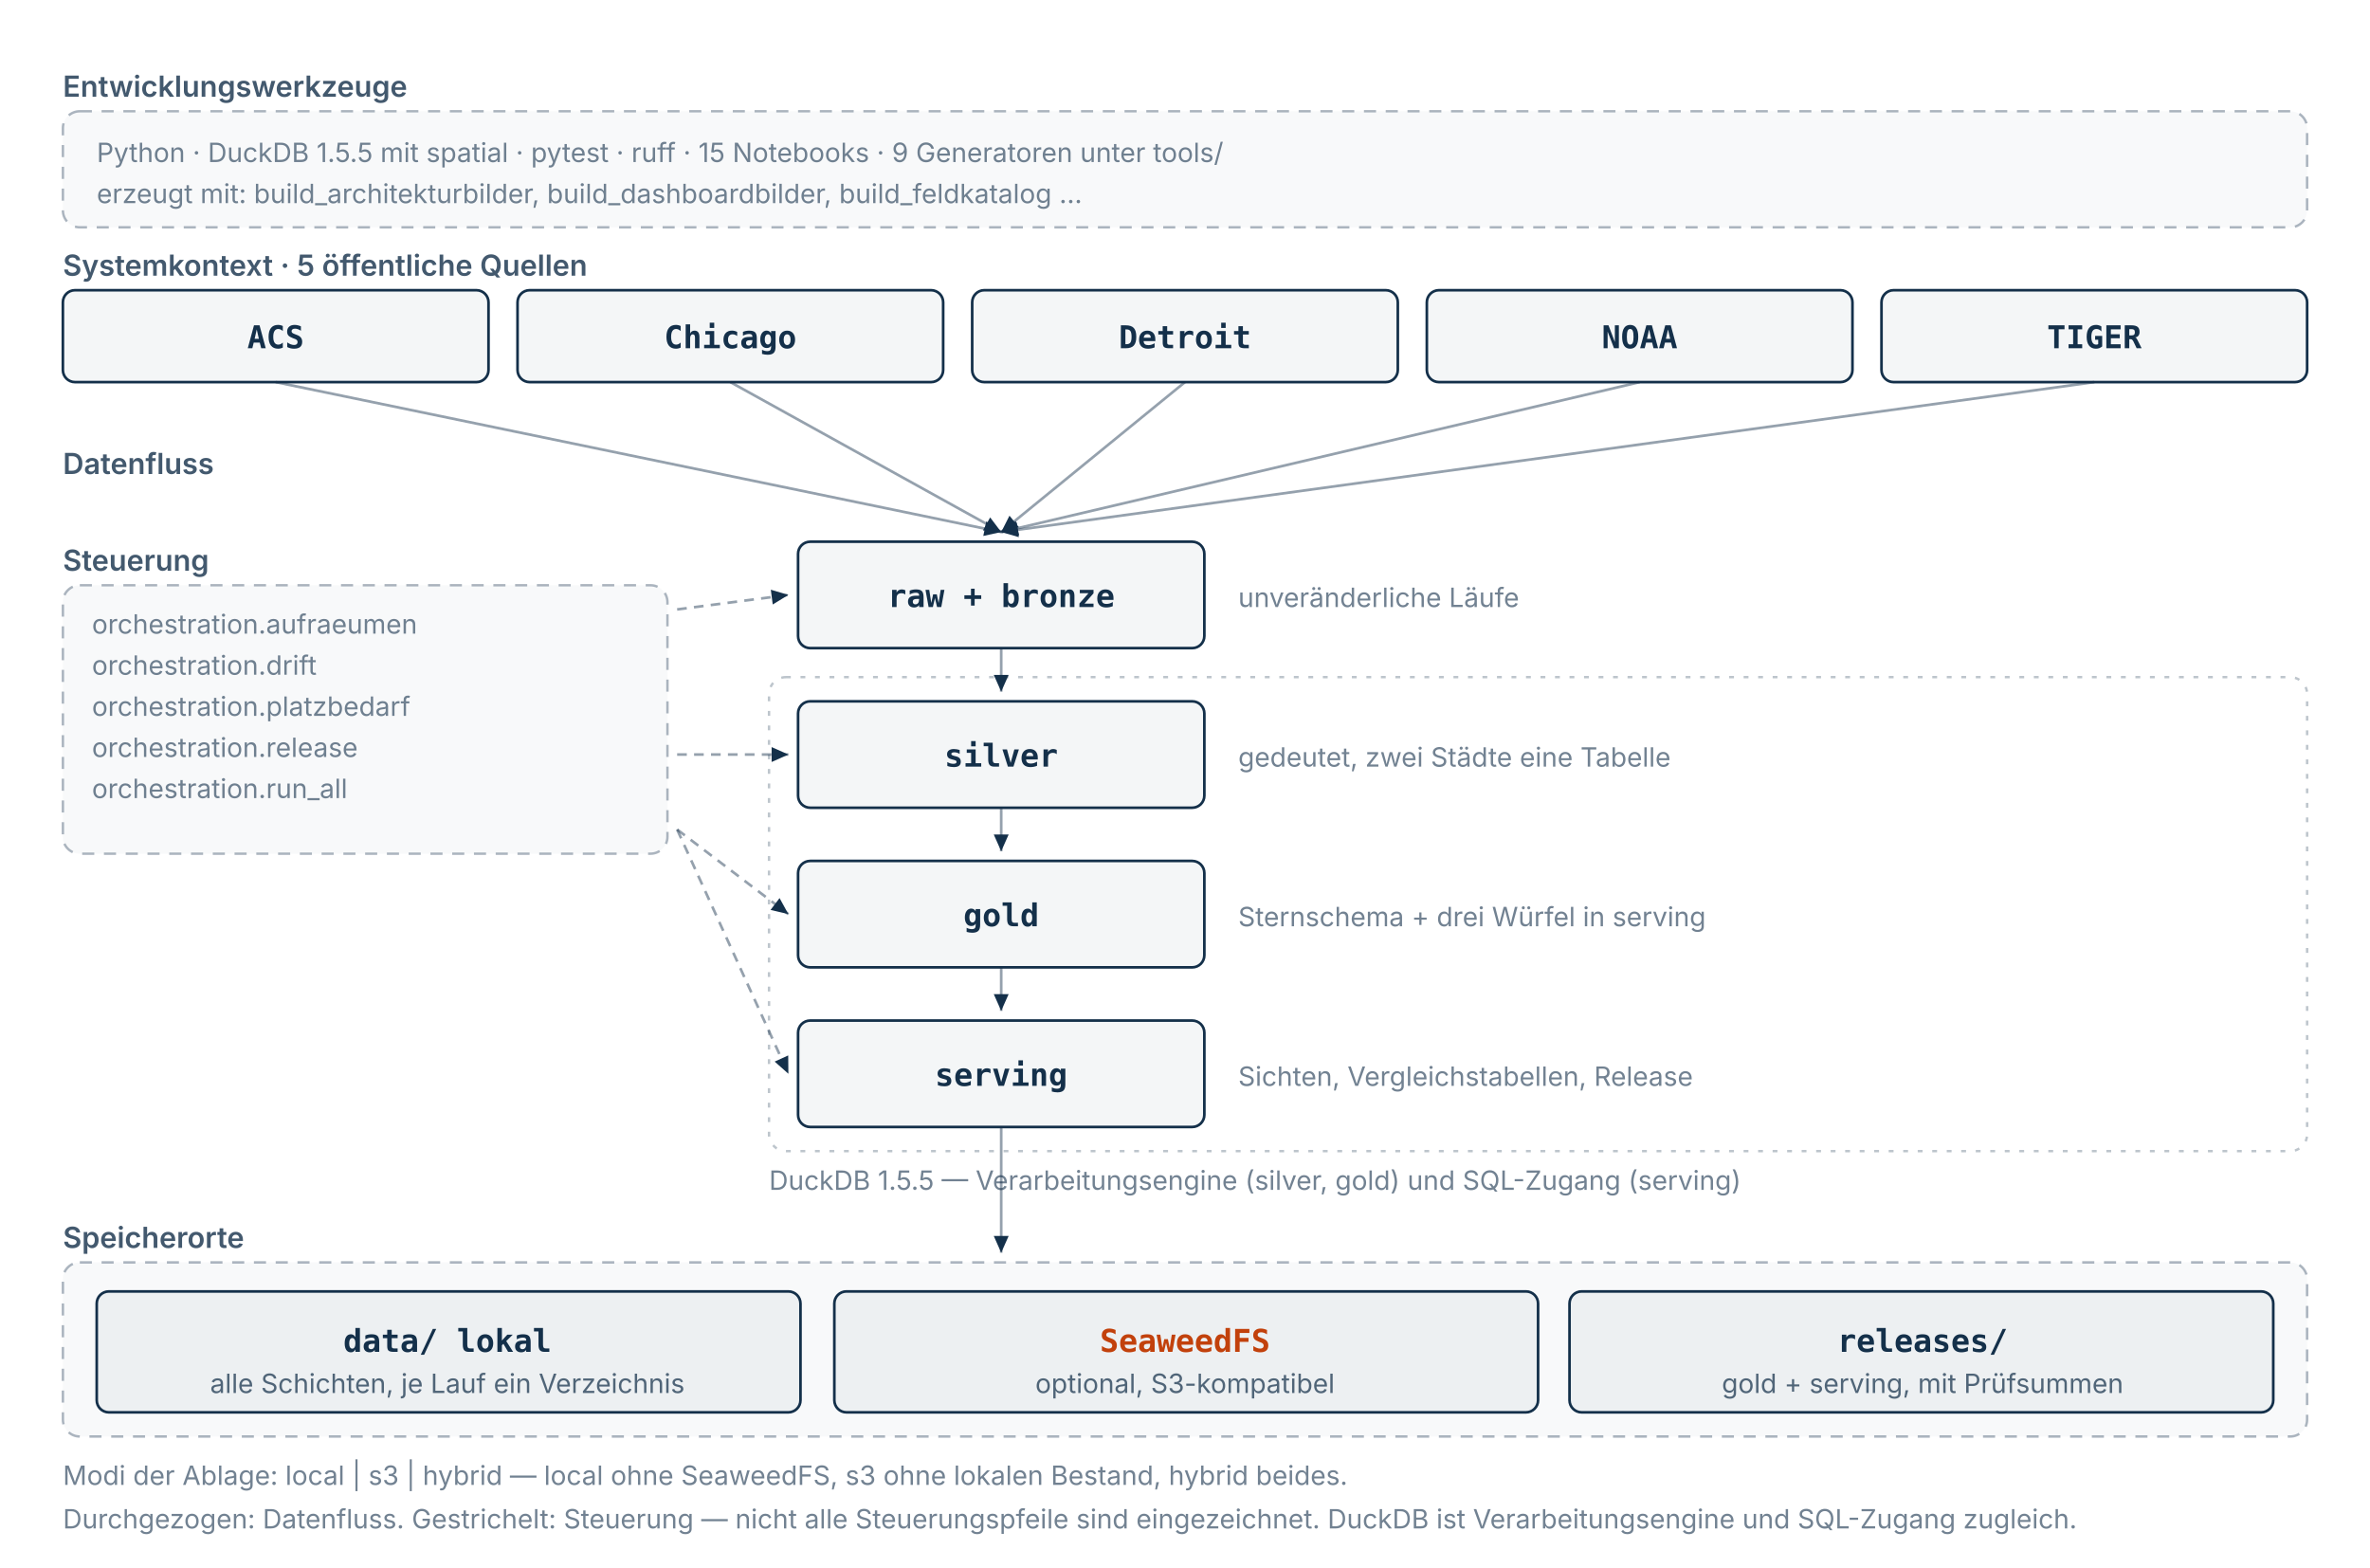
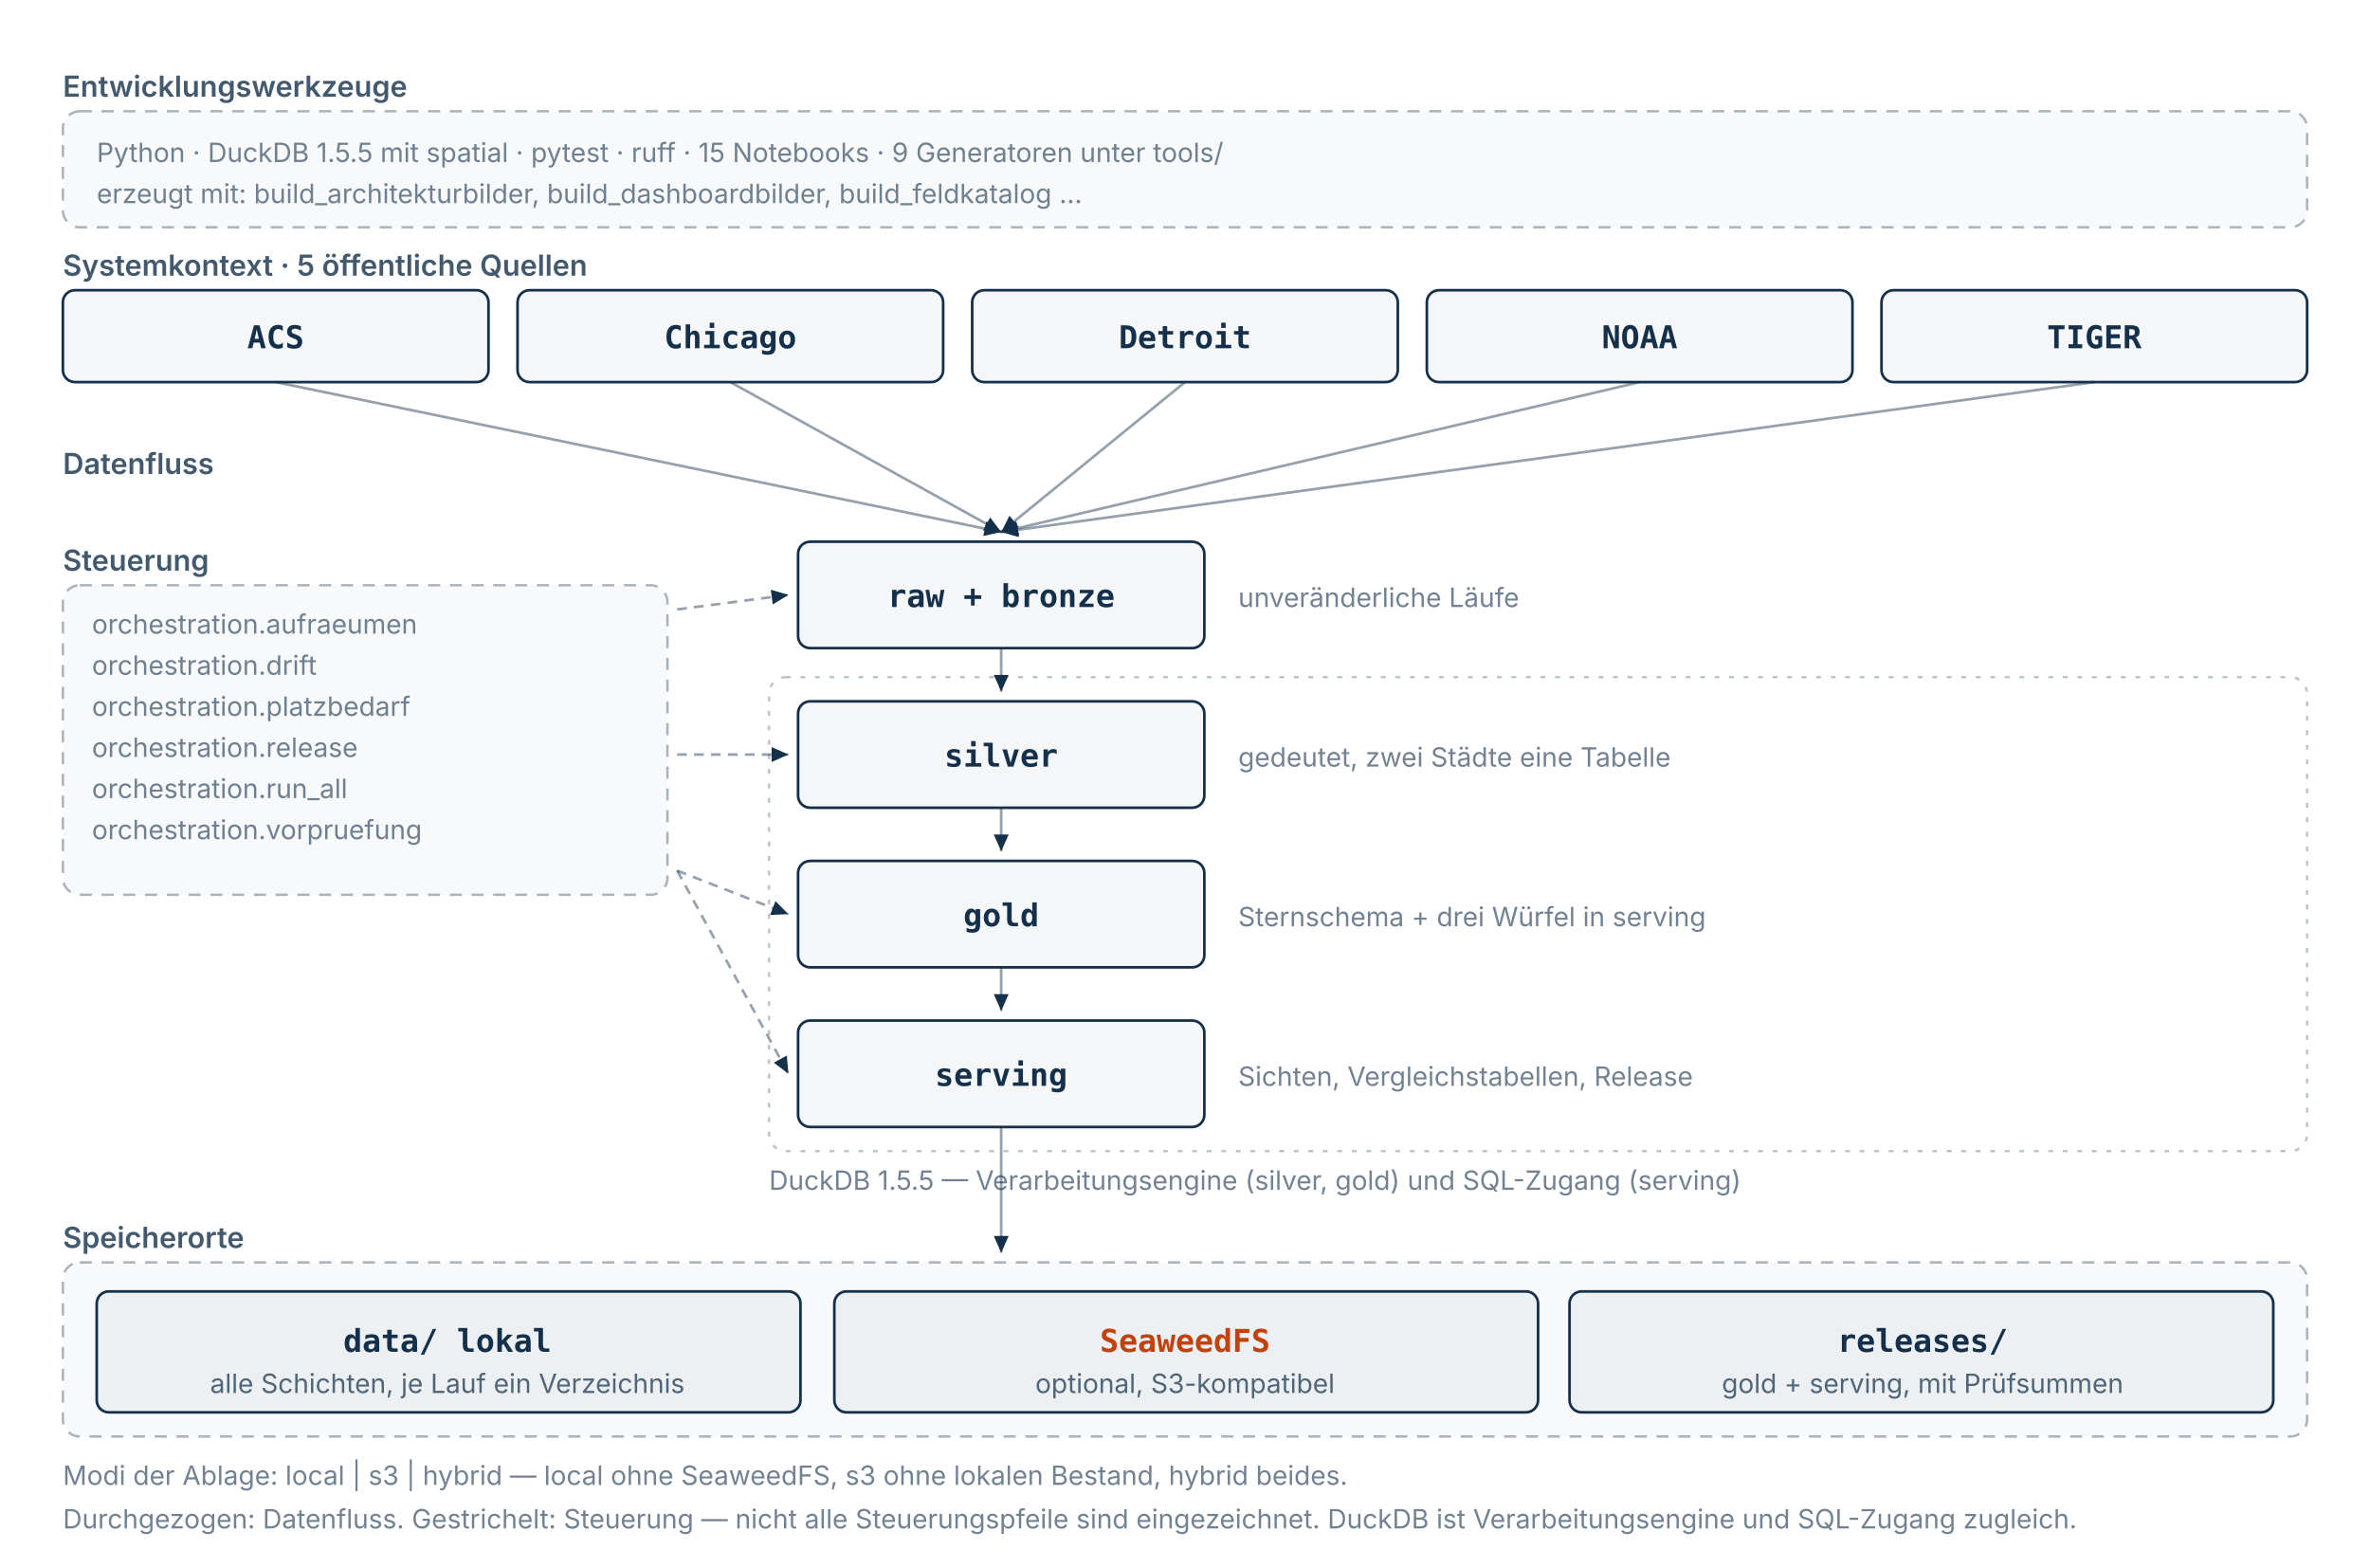
- <svg xmlns="http://www.w3.org/2000/svg" viewBox="0 0 980 648" role="img" width="100%" height="auto" aria-label="Komponenten und Beziehungen der Plattform: 5 öffentliche Quellen speisen 4 Schichten, gesteuert von 5 Modulen unter orchestration; abgelegt lokal unter data/, optional auf SeaweedFS, veröffentlicht als Release. Entwickelt mit Python, DuckDB 1.5.5, pytest und ruff.">
+ <svg xmlns="http://www.w3.org/2000/svg" viewBox="0 0 980 648" role="img" width="100%" height="auto" aria-label="Komponenten und Beziehungen der Plattform: 5 öffentliche Quellen speisen 4 Schichten, gesteuert von 6 Modulen unter orchestration; abgelegt lokal unter data/, optional auf SeaweedFS, veröffentlicht als Release. Entwickelt mit Python, DuckDB 1.5.5, pytest und ruff.">
  <style>
  svg { color: #14304a; }
  .signal { fill: #c2410c; }
  .signal-strich { stroke: #c2410c; }
  @media (prefers-color-scheme: dark) {
    svg { color: #dde5ee; }
    .signal { fill: #dda05c; }
    .signal-strich { stroke: #dda05c; }
  }
</style>
  <defs>
    <marker id="pfeil" viewBox="0 0 10 10" refX="9" refY="5" markerWidth="7" markerHeight="7" orient="auto-start-reverse">
      <path d="M 0 1 L 9 5 L 0 9 z" fill="currentColor" />
    </marker>
  </defs>
  <rect x="26" y="46" width="928" height="48" rx="7" fill="currentColor" fill-opacity="0.028" stroke="currentColor" stroke-opacity="0.35" stroke-width="1" stroke-dasharray="5 4" />
  <text x="26" y="40" font-family="ui-sans-serif,system-ui,-apple-system,sans-serif" font-size="12" font-weight="600" fill="currentColor" fill-opacity="0.8">Entwicklungswerkzeuge</text>
  <text x="40" y="67" font-family="ui-sans-serif,system-ui,-apple-system,sans-serif" font-size="11" font-weight="400" fill="currentColor" fill-opacity="0.6">Python · DuckDB 1.5.5 mit spatial · pytest · ruff · 15 Notebooks · 9 Generatoren unter tools/</text>
  <text x="40" y="84" font-family="ui-sans-serif,system-ui,-apple-system,sans-serif" font-size="11" font-weight="400" fill="currentColor" fill-opacity="0.6">erzeugt mit: build_architekturbilder, build_dashboardbilder, build_feldkatalog …</text>
  <text x="26" y="114" font-family="ui-sans-serif,system-ui,-apple-system,sans-serif" font-size="12" font-weight="600" fill="currentColor" fill-opacity="0.8">Systemkontext · 5 öffentliche Quellen</text>
  <g>
    <rect x="26" y="120" width="176" height="38" rx="5" fill="currentColor" fill-opacity="0.045" stroke="currentColor" stroke-width="1.1" />
    <text x="114" y="144" text-anchor="middle" font-family="ui-monospace,SFMono-Regular,Menlo,monospace" font-size="13" font-weight="600" fill="currentColor">ACS</text>
  </g>
  <line x1="114" y1="158" x2="414" y2="220" stroke="currentColor" stroke-opacity="0.45" stroke-width="1.1" marker-end="url(#pfeil)" />
  <g>
    <rect x="214" y="120" width="176" height="38" rx="5" fill="currentColor" fill-opacity="0.045" stroke="currentColor" stroke-width="1.1" />
    <text x="302" y="144" text-anchor="middle" font-family="ui-monospace,SFMono-Regular,Menlo,monospace" font-size="13" font-weight="600" fill="currentColor">Chicago</text>
  </g>
  <line x1="302" y1="158" x2="414" y2="220" stroke="currentColor" stroke-opacity="0.45" stroke-width="1.1" marker-end="url(#pfeil)" />
  <g>
    <rect x="402" y="120" width="176" height="38" rx="5" fill="currentColor" fill-opacity="0.045" stroke="currentColor" stroke-width="1.1" />
    <text x="490" y="144" text-anchor="middle" font-family="ui-monospace,SFMono-Regular,Menlo,monospace" font-size="13" font-weight="600" fill="currentColor">Detroit</text>
  </g>
  <line x1="490" y1="158" x2="414" y2="220" stroke="currentColor" stroke-opacity="0.45" stroke-width="1.1" marker-end="url(#pfeil)" />
  <g>
    <rect x="590" y="120" width="176" height="38" rx="5" fill="currentColor" fill-opacity="0.045" stroke="currentColor" stroke-width="1.1" />
    <text x="678" y="144" text-anchor="middle" font-family="ui-monospace,SFMono-Regular,Menlo,monospace" font-size="13" font-weight="600" fill="currentColor">NOAA</text>
  </g>
  <line x1="678" y1="158" x2="414" y2="220" stroke="currentColor" stroke-opacity="0.45" stroke-width="1.1" marker-end="url(#pfeil)" />
  <g>
    <rect x="778" y="120" width="176" height="38" rx="5" fill="currentColor" fill-opacity="0.045" stroke="currentColor" stroke-width="1.1" />
    <text x="866" y="144" text-anchor="middle" font-family="ui-monospace,SFMono-Regular,Menlo,monospace" font-size="13" font-weight="600" fill="currentColor">TIGER</text>
  </g>
  <line x1="866" y1="158" x2="414" y2="220" stroke="currentColor" stroke-opacity="0.45" stroke-width="1.1" marker-end="url(#pfeil)" />
  <text x="26" y="196" font-family="ui-sans-serif,system-ui,-apple-system,sans-serif" font-size="12" font-weight="600" fill="currentColor" fill-opacity="0.8">Datenfluss</text>
  <g>
    <rect x="330" y="224" width="168" height="44" rx="5" fill="currentColor" fill-opacity="0.045" stroke="currentColor" stroke-width="1.1" />
    <text x="414" y="251" text-anchor="middle" font-family="ui-monospace,SFMono-Regular,Menlo,monospace" font-size="13" font-weight="600" fill="currentColor">raw + bronze</text>
  </g>
  <text x="512" y="251" font-family="ui-sans-serif,system-ui,-apple-system,sans-serif" font-size="11" font-weight="400" fill="currentColor" fill-opacity="0.6">unveränderliche Läufe</text>
  <g>
    <rect x="330" y="290" width="168" height="44" rx="5" fill="currentColor" fill-opacity="0.045" stroke="currentColor" stroke-width="1.1" />
    <text x="414" y="317" text-anchor="middle" font-family="ui-monospace,SFMono-Regular,Menlo,monospace" font-size="13" font-weight="600" fill="currentColor">silver</text>
  </g>
  <text x="512" y="317" font-family="ui-sans-serif,system-ui,-apple-system,sans-serif" font-size="11" font-weight="400" fill="currentColor" fill-opacity="0.6">gedeutet, zwei Städte eine Tabelle</text>
  <line x1="414" y1="268" x2="414" y2="286" stroke="currentColor" stroke-opacity="0.45" stroke-width="1.1" marker-end="url(#pfeil)" />
  <g>
    <rect x="330" y="356" width="168" height="44" rx="5" fill="currentColor" fill-opacity="0.045" stroke="currentColor" stroke-width="1.1" />
    <text x="414" y="383" text-anchor="middle" font-family="ui-monospace,SFMono-Regular,Menlo,monospace" font-size="13" font-weight="600" fill="currentColor">gold</text>
  </g>
  <text x="512" y="383" font-family="ui-sans-serif,system-ui,-apple-system,sans-serif" font-size="11" font-weight="400" fill="currentColor" fill-opacity="0.6">Sternschema + drei Würfel in serving</text>
  <line x1="414" y1="334" x2="414" y2="352" stroke="currentColor" stroke-opacity="0.45" stroke-width="1.1" marker-end="url(#pfeil)" />
  <g>
    <rect x="330" y="422" width="168" height="44" rx="5" fill="currentColor" fill-opacity="0.045" stroke="currentColor" stroke-width="1.1" />
    <text x="414" y="449" text-anchor="middle" font-family="ui-monospace,SFMono-Regular,Menlo,monospace" font-size="13" font-weight="600" fill="currentColor">serving</text>
  </g>
  <text x="512" y="449" font-family="ui-sans-serif,system-ui,-apple-system,sans-serif" font-size="11" font-weight="400" fill="currentColor" fill-opacity="0.6">Sichten, Vergleichstabellen, Release</text>
  <line x1="414" y1="400" x2="414" y2="418" stroke="currentColor" stroke-opacity="0.45" stroke-width="1.1" marker-end="url(#pfeil)" />
  <rect x="318" y="280" width="636" height="196" rx="7" fill="none" stroke="currentColor" stroke-opacity="0.28" stroke-width="1" stroke-dasharray="2 4" />
  <text x="318" y="492" font-family="ui-sans-serif,system-ui,-apple-system,sans-serif" font-size="11" font-weight="400" fill="currentColor" fill-opacity="0.6">DuckDB 1.5.5 — Verarbeitungsengine (silver, gold) und SQL-Zugang (serving)</text>
-   <rect x="26" y="242" width="250" height="111" rx="7" fill="currentColor" fill-opacity="0.028" stroke="currentColor" stroke-opacity="0.35" stroke-width="1" stroke-dasharray="5 4" />
+   <rect x="26" y="242" width="250" height="128" rx="7" fill="currentColor" fill-opacity="0.028" stroke="currentColor" stroke-opacity="0.35" stroke-width="1" stroke-dasharray="5 4" />
  <text x="26" y="236" font-family="ui-sans-serif,system-ui,-apple-system,sans-serif" font-size="12" font-weight="600" fill="currentColor" fill-opacity="0.8">Steuerung</text>
  <text x="38" y="262" font-family="ui-sans-serif,system-ui,-apple-system,sans-serif" font-size="11" font-weight="400" fill="currentColor" fill-opacity="0.6">orchestration.aufraeumen</text>
  <text x="38" y="279" font-family="ui-sans-serif,system-ui,-apple-system,sans-serif" font-size="11" font-weight="400" fill="currentColor" fill-opacity="0.6">orchestration.drift</text>
  <text x="38" y="296" font-family="ui-sans-serif,system-ui,-apple-system,sans-serif" font-size="11" font-weight="400" fill="currentColor" fill-opacity="0.6">orchestration.platzbedarf</text>
  <text x="38" y="313" font-family="ui-sans-serif,system-ui,-apple-system,sans-serif" font-size="11" font-weight="400" fill="currentColor" fill-opacity="0.6">orchestration.release</text>
  <text x="38" y="330" font-family="ui-sans-serif,system-ui,-apple-system,sans-serif" font-size="11" font-weight="400" fill="currentColor" fill-opacity="0.6">orchestration.run_all</text>
+   <text x="38" y="347" font-family="ui-sans-serif,system-ui,-apple-system,sans-serif" font-size="11" font-weight="400" fill="currentColor" fill-opacity="0.6">orchestration.vorpruefung</text>
  <line x1="280" y1="252" x2="326" y2="246" stroke="currentColor" stroke-opacity="0.45" stroke-width="1.1" stroke-dasharray="4 3" marker-end="url(#pfeil)" />
  <line x1="280" y1="312" x2="326" y2="312" stroke="currentColor" stroke-opacity="0.45" stroke-width="1.1" stroke-dasharray="4 3" marker-end="url(#pfeil)" />
-   <line x1="280" y1="343" x2="326" y2="378" stroke="currentColor" stroke-opacity="0.45" stroke-width="1.1" stroke-dasharray="4 3" marker-end="url(#pfeil)" />
-   <line x1="280" y1="343" x2="326" y2="444" stroke="currentColor" stroke-opacity="0.45" stroke-width="1.1" stroke-dasharray="4 3" marker-end="url(#pfeil)" />
+   <line x1="280" y1="360" x2="326" y2="378" stroke="currentColor" stroke-opacity="0.45" stroke-width="1.1" stroke-dasharray="4 3" marker-end="url(#pfeil)" />
+   <line x1="280" y1="360" x2="326" y2="444" stroke="currentColor" stroke-opacity="0.45" stroke-width="1.1" stroke-dasharray="4 3" marker-end="url(#pfeil)" />
  <rect x="26" y="522" width="928" height="72" rx="7" fill="currentColor" fill-opacity="0.028" stroke="currentColor" stroke-opacity="0.35" stroke-width="1" stroke-dasharray="5 4" />
  <text x="26" y="516" font-family="ui-sans-serif,system-ui,-apple-system,sans-serif" font-size="12" font-weight="600" fill="currentColor" fill-opacity="0.8">Speicherorte</text>
  <g>
    <rect x="40" y="534" width="291" height="50" rx="5" fill="currentColor" fill-opacity="0.045" stroke="currentColor" stroke-width="1.1" />
    <text x="185" y="559" text-anchor="middle" font-family="ui-monospace,SFMono-Regular,Menlo,monospace" font-size="13" font-weight="600" fill="currentColor">data/ lokal</text>
    <text x="185" y="576" text-anchor="middle" font-family="ui-sans-serif,system-ui,-apple-system,sans-serif" font-size="11" fill="currentColor" fill-opacity="0.72">alle Schichten, je Lauf ein Verzeichnis</text>
  </g>
  <g>
    <rect x="345" y="534" width="291" height="50" rx="5" fill="currentColor" fill-opacity="0.045" stroke="currentColor" stroke-width="1.1" />
    <text x="490" y="559" text-anchor="middle" font-family="ui-monospace,SFMono-Regular,Menlo,monospace" font-size="13" font-weight="600" class="signal" fill="currentColor">SeaweedFS</text>
    <text x="490" y="576" text-anchor="middle" font-family="ui-sans-serif,system-ui,-apple-system,sans-serif" font-size="11" fill="currentColor" fill-opacity="0.72">optional, S3-kompatibel</text>
  </g>
  <g>
    <rect x="649" y="534" width="291" height="50" rx="5" fill="currentColor" fill-opacity="0.045" stroke="currentColor" stroke-width="1.1" />
    <text x="795" y="559" text-anchor="middle" font-family="ui-monospace,SFMono-Regular,Menlo,monospace" font-size="13" font-weight="600" fill="currentColor">releases/</text>
    <text x="795" y="576" text-anchor="middle" font-family="ui-sans-serif,system-ui,-apple-system,sans-serif" font-size="11" fill="currentColor" fill-opacity="0.72">gold + serving, mit Prüfsummen</text>
  </g>
  <line x1="414" y1="466" x2="414" y2="518" stroke="currentColor" stroke-opacity="0.45" stroke-width="1.1" marker-end="url(#pfeil)" />
  <text x="26" y="614" font-family="ui-sans-serif,system-ui,-apple-system,sans-serif" font-size="11" font-weight="400" fill="currentColor" fill-opacity="0.6">Modi der Ablage: local | s3 | hybrid — local ohne SeaweedFS, s3 ohne lokalen Bestand, hybrid beides.</text>
  <text x="26" y="632" font-family="ui-sans-serif,system-ui,-apple-system,sans-serif" font-size="11" font-weight="400" fill="currentColor" fill-opacity="0.6">Durchgezogen: Datenfluss. Gestrichelt: Steuerung — nicht alle Steuerungspfeile sind eingezeichnet. DuckDB ist Verarbeitungsengine und SQL-Zugang zugleich.</text>
</svg>
